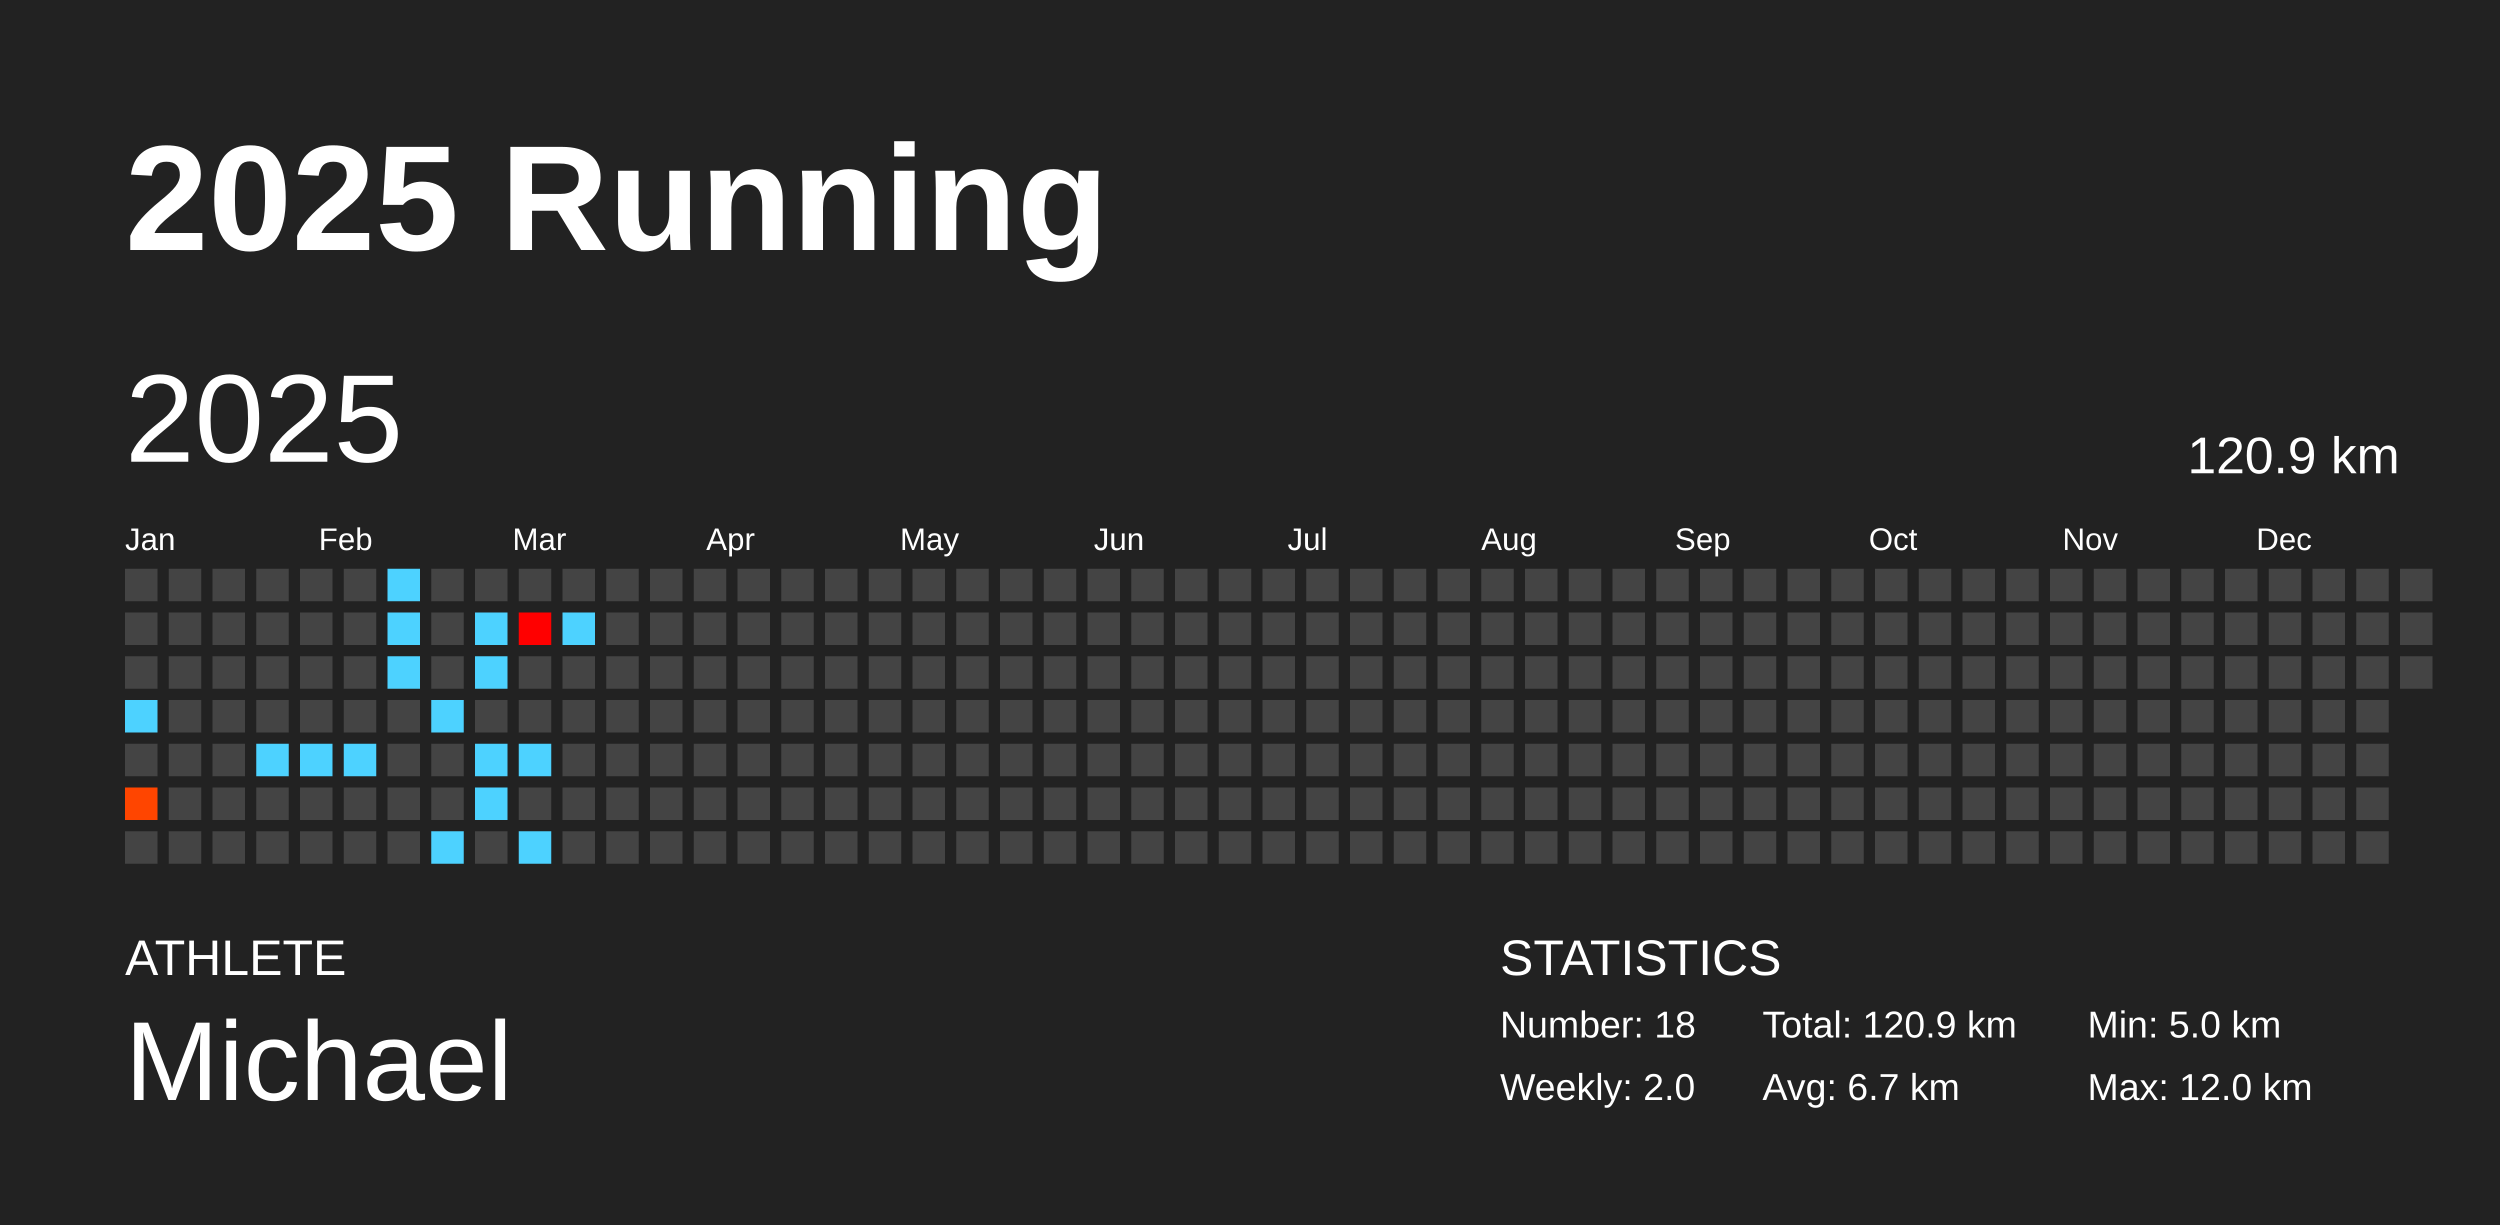
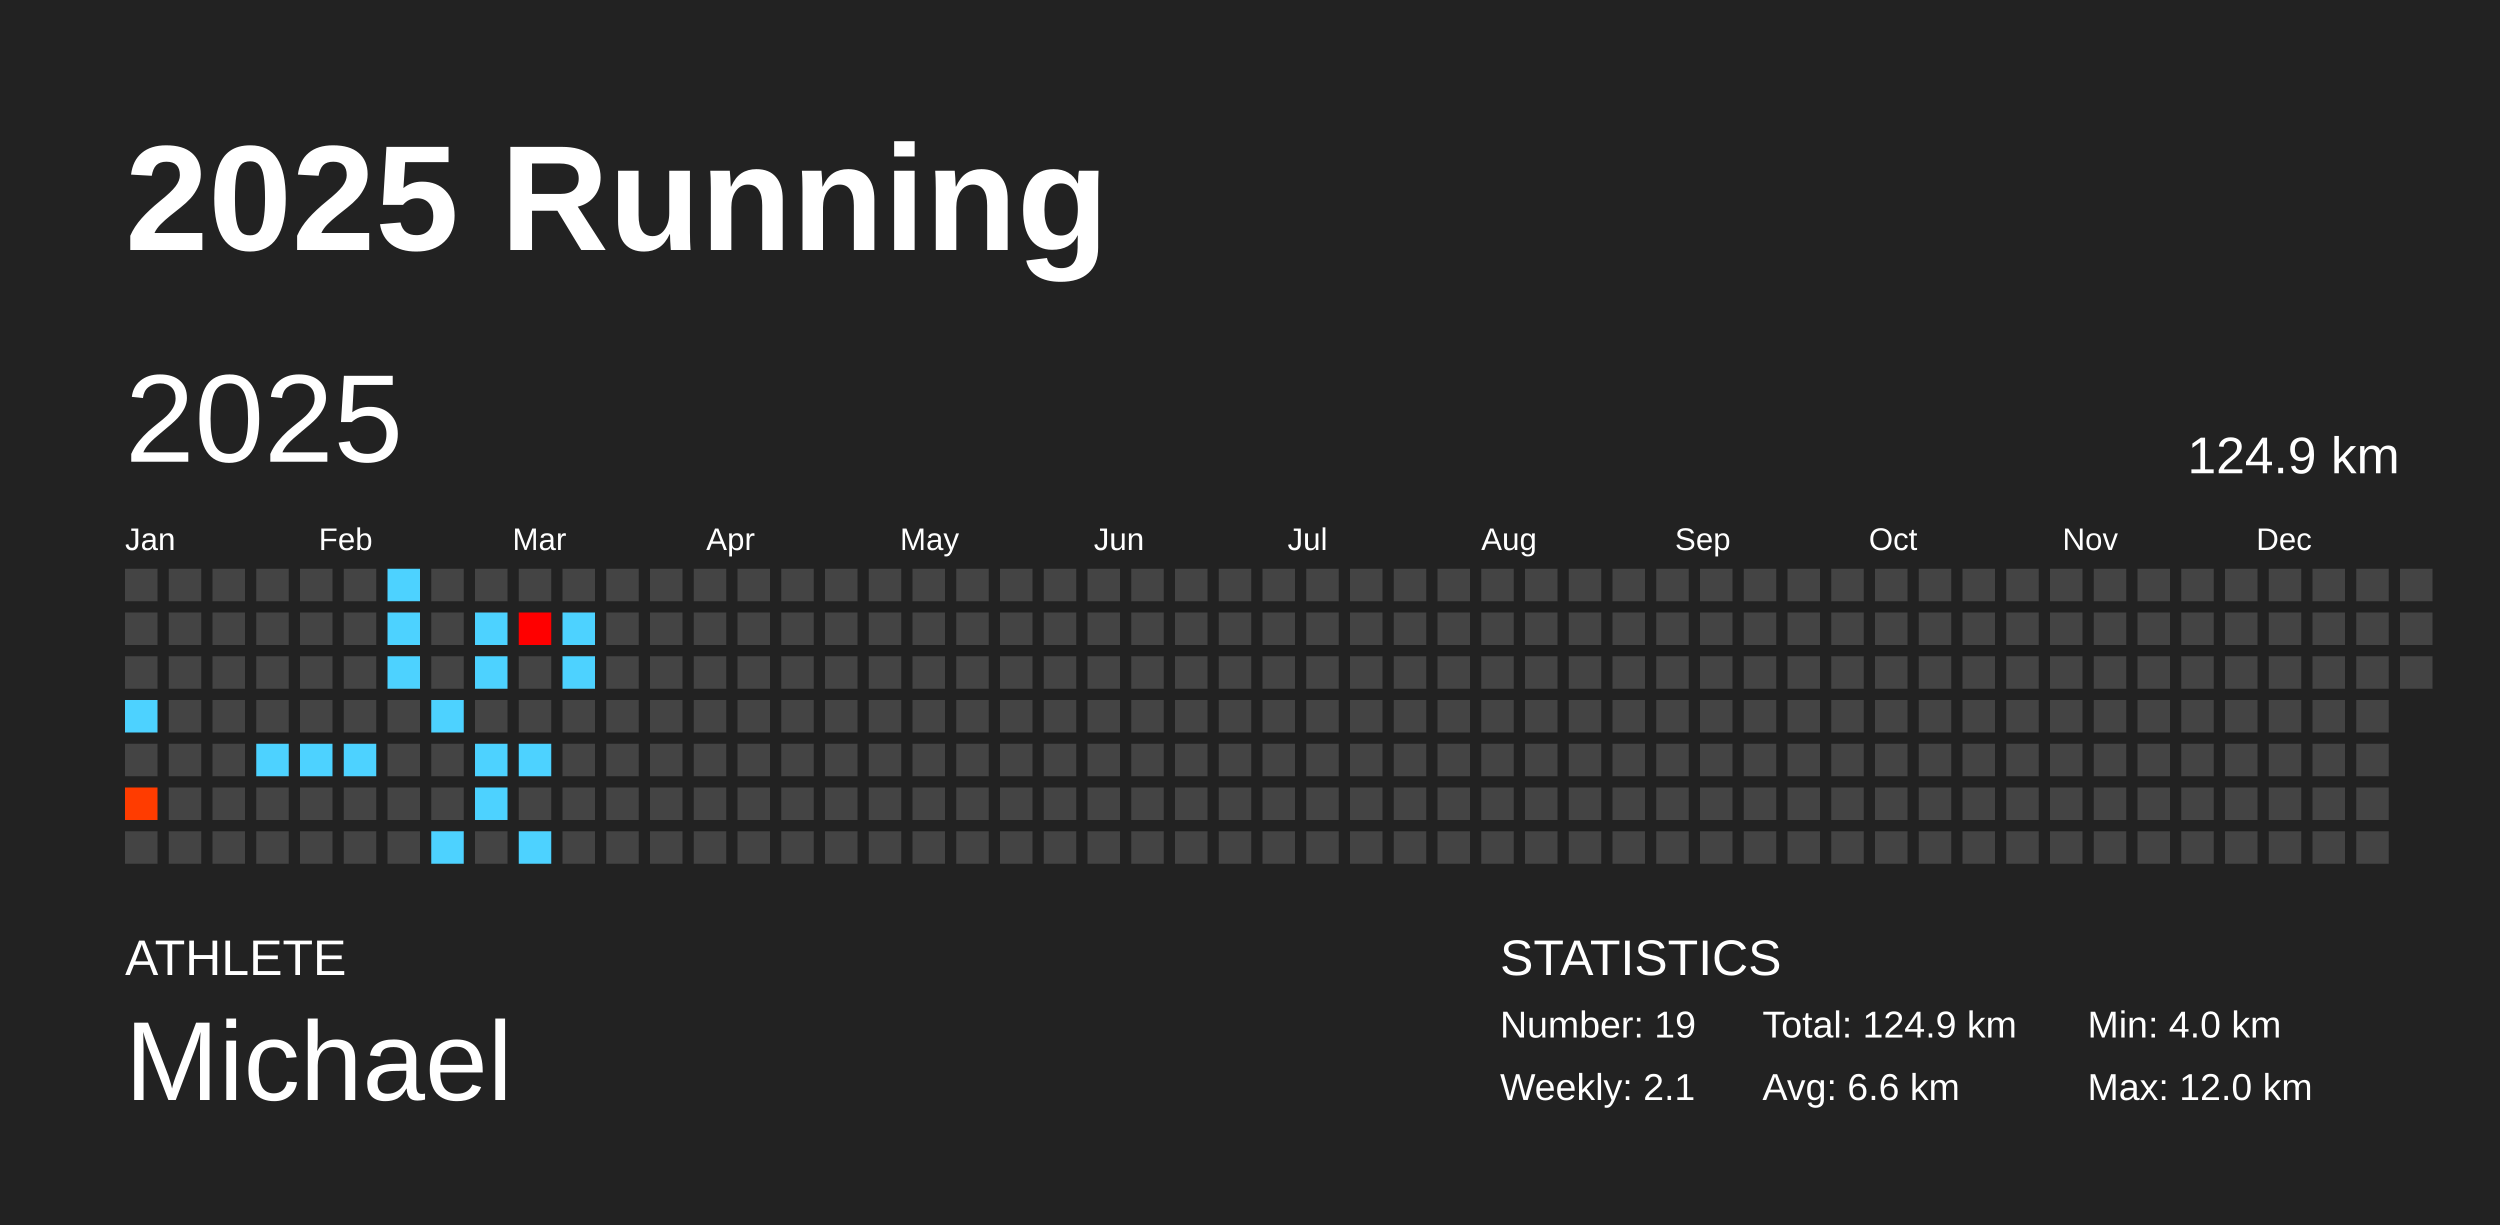
<svg xmlns="http://www.w3.org/2000/svg" baseProfile="full" height="98mm" version="1.1" viewBox="0,0,200,98" width="200mm">
  <defs />
  <rect fill="#222222" height="98" width="200" x="0" y="0" />
  <text fill="#FFFFFF" style="font-size:12px; font-family:Arial; font-weight:bold;" x="10" y="20">2025 Running</text>
  <text fill="#FFFFFF" style="font-size:4px; font-family:Arial" x="10" y="78">ATHLETE</text>
  <text fill="#FFFFFF" style="font-size:9px; font-family:Arial" x="10" y="88">Michael</text>
  <text fill="#FFFFFF" style="font-size:4px; font-family:Arial" x="120" y="78">STATISTICS</text>
-   <text fill="#FFFFFF" style="font-size:3px; font-family:Arial" x="120" y="83">Number: 18</text>
-   <text fill="#FFFFFF" style="font-size:3px; font-family:Arial" x="120" y="88">Weekly: 2.0</text>
-   <text fill="#FFFFFF" style="font-size:3px; font-family:Arial" x="141" y="83">Total: 120.9 km</text>
-   <text fill="#FFFFFF" style="font-size:3px; font-family:Arial" x="141" y="88">Avg: 6.7 km</text>
-   <text fill="#FFFFFF" style="font-size:3px; font-family:Arial" x="167" y="83">Min: 5.0 km</text>
+   <text fill="#FFFFFF" style="font-size:3px; font-family:Arial" x="120" y="83">Number: 19</text>
+   <text fill="#FFFFFF" style="font-size:3px; font-family:Arial" x="120" y="88">Weekly: 2.1</text>
+   <text fill="#FFFFFF" style="font-size:3px; font-family:Arial" x="141" y="83">Total: 124.9 km</text>
+   <text fill="#FFFFFF" style="font-size:3px; font-family:Arial" x="141" y="88">Avg: 6.6 km</text>
+   <text fill="#FFFFFF" style="font-size:3px; font-family:Arial" x="167" y="83">Min: 4.0 km</text>
  <text fill="#FFFFFF" style="font-size:3px; font-family:Arial" x="167" y="88">Max: 12.0 km</text>
  <text dominant-baseline="hanging" fill="#FFFFFF" style="font-size:10.0px; font-family:Arial;" x="10" y="30">2025</text>
-   <text dominant-baseline="hanging" fill="#FFFFFF" style="font-size:4.125px; font-family:Arial;" x="175" y="35">120.9 km</text>
+   <text dominant-baseline="hanging" fill="#FFFFFF" style="font-size:4.125px; font-family:Arial;" x="175" y="35">124.9 km</text>
  <text fill="#FFFFFF" style="font-size:2.5px; font-family:Arial" x="10.0" y="44">Jan</text>
  <text fill="#FFFFFF" style="font-size:2.5px; font-family:Arial" x="25.5" y="44">Feb</text>
  <text fill="#FFFFFF" style="font-size:2.5px; font-family:Arial" x="41.0" y="44">Mar</text>
  <text fill="#FFFFFF" style="font-size:2.5px; font-family:Arial" x="56.5" y="44">Apr</text>
  <text fill="#FFFFFF" style="font-size:2.5px; font-family:Arial" x="72.0" y="44">May</text>
  <text fill="#FFFFFF" style="font-size:2.5px; font-family:Arial" x="87.5" y="44">Jun</text>
  <text fill="#FFFFFF" style="font-size:2.5px; font-family:Arial" x="103.0" y="44">Jul</text>
  <text fill="#FFFFFF" style="font-size:2.5px; font-family:Arial" x="118.5" y="44">Aug</text>
  <text fill="#FFFFFF" style="font-size:2.5px; font-family:Arial" x="134.0" y="44">Sep</text>
  <text fill="#FFFFFF" style="font-size:2.5px; font-family:Arial" x="149.5" y="44">Oct</text>
  <text fill="#FFFFFF" style="font-size:2.5px; font-family:Arial" x="165.0" y="44">Nov</text>
  <text fill="#FFFFFF" style="font-size:2.5px; font-family:Arial" x="180.5" y="44">Dec</text>
  <rect fill="#444444" height="2.6" width="2.6" x="10.0" y="45.5" />
  <rect fill="#444444" height="2.6" width="2.6" x="10.0" y="49.0" />
  <rect fill="#444444" height="2.6" width="2.6" x="10.0" y="52.5" />
  <rect fill="#4dd2ff" height="2.6" width="2.6" x="10.0" y="56.0" />
  <rect fill="#444444" height="2.6" width="2.6" x="10.0" y="59.5" />
-   <rect fill="#ff4500" height="2.6" width="2.6" x="10.0" y="63.0" />
+   <rect fill="#ff3c00" height="2.6" width="2.6" x="10.0" y="63.0" />
  <rect fill="#444444" height="2.6" width="2.6" x="10.0" y="66.5" />
  <rect fill="#444444" height="2.6" width="2.6" x="13.5" y="45.5" />
  <rect fill="#444444" height="2.6" width="2.6" x="13.5" y="49.0" />
  <rect fill="#444444" height="2.6" width="2.6" x="13.5" y="52.5" />
  <rect fill="#444444" height="2.6" width="2.6" x="13.5" y="56.0" />
  <rect fill="#444444" height="2.6" width="2.6" x="13.5" y="59.5" />
  <rect fill="#444444" height="2.6" width="2.6" x="13.5" y="63.0" />
  <rect fill="#444444" height="2.6" width="2.6" x="13.5" y="66.5" />
  <rect fill="#444444" height="2.6" width="2.6" x="17.0" y="45.5" />
  <rect fill="#444444" height="2.6" width="2.6" x="17.0" y="49.0" />
  <rect fill="#444444" height="2.6" width="2.6" x="17.0" y="52.5" />
  <rect fill="#444444" height="2.6" width="2.6" x="17.0" y="56.0" />
  <rect fill="#444444" height="2.6" width="2.6" x="17.0" y="59.5" />
  <rect fill="#444444" height="2.6" width="2.6" x="17.0" y="63.0" />
  <rect fill="#444444" height="2.6" width="2.6" x="17.0" y="66.5" />
  <rect fill="#444444" height="2.6" width="2.6" x="20.5" y="45.5" />
  <rect fill="#444444" height="2.6" width="2.6" x="20.5" y="49.0" />
  <rect fill="#444444" height="2.6" width="2.6" x="20.5" y="52.5" />
  <rect fill="#444444" height="2.6" width="2.6" x="20.5" y="56.0" />
  <rect fill="#4dd2ff" height="2.6" width="2.6" x="20.5" y="59.5" />
  <rect fill="#444444" height="2.6" width="2.6" x="20.5" y="63.0" />
  <rect fill="#444444" height="2.6" width="2.6" x="20.5" y="66.5" />
  <rect fill="#444444" height="2.6" width="2.6" x="24.0" y="45.5" />
  <rect fill="#444444" height="2.6" width="2.6" x="24.0" y="49.0" />
  <rect fill="#444444" height="2.6" width="2.6" x="24.0" y="52.5" />
  <rect fill="#444444" height="2.6" width="2.6" x="24.0" y="56.0" />
  <rect fill="#4dd2ff" height="2.6" width="2.6" x="24.0" y="59.5" />
  <rect fill="#444444" height="2.6" width="2.6" x="24.0" y="63.0" />
  <rect fill="#444444" height="2.6" width="2.6" x="24.0" y="66.5" />
  <rect fill="#444444" height="2.6" width="2.6" x="27.5" y="45.5" />
  <rect fill="#444444" height="2.6" width="2.6" x="27.5" y="49.0" />
  <rect fill="#444444" height="2.6" width="2.6" x="27.5" y="52.5" />
  <rect fill="#444444" height="2.6" width="2.6" x="27.5" y="56.0" />
  <rect fill="#4dd2ff" height="2.6" width="2.6" x="27.5" y="59.5" />
  <rect fill="#444444" height="2.6" width="2.6" x="27.5" y="63.0" />
  <rect fill="#444444" height="2.6" width="2.6" x="27.5" y="66.5" />
  <rect fill="#4dd2ff" height="2.6" width="2.6" x="31.0" y="45.5" />
  <rect fill="#4dd2ff" height="2.6" width="2.6" x="31.0" y="49.0" />
  <rect fill="#4dd2ff" height="2.6" width="2.6" x="31.0" y="52.5" />
  <rect fill="#444444" height="2.6" width="2.6" x="31.0" y="56.0" />
  <rect fill="#444444" height="2.6" width="2.6" x="31.0" y="59.5" />
  <rect fill="#444444" height="2.6" width="2.6" x="31.0" y="63.0" />
  <rect fill="#444444" height="2.6" width="2.6" x="31.0" y="66.5" />
  <rect fill="#444444" height="2.6" width="2.6" x="34.5" y="45.5" />
  <rect fill="#444444" height="2.6" width="2.6" x="34.5" y="49.0" />
  <rect fill="#444444" height="2.6" width="2.6" x="34.5" y="52.5" />
  <rect fill="#4dd2ff" height="2.6" width="2.6" x="34.5" y="56.0" />
  <rect fill="#444444" height="2.6" width="2.6" x="34.5" y="59.5" />
  <rect fill="#444444" height="2.6" width="2.6" x="34.5" y="63.0" />
  <rect fill="#4dd2ff" height="2.6" width="2.6" x="34.5" y="66.5" />
  <rect fill="#444444" height="2.6" width="2.6" x="38.0" y="45.5" />
  <rect fill="#4dd2ff" height="2.6" width="2.6" x="38.0" y="49.0" />
  <rect fill="#4dd2ff" height="2.6" width="2.6" x="38.0" y="52.5" />
  <rect fill="#444444" height="2.6" width="2.6" x="38.0" y="56.0" />
  <rect fill="#4dd2ff" height="2.6" width="2.6" x="38.0" y="59.5" />
  <rect fill="#4dd2ff" height="2.6" width="2.6" x="38.0" y="63.0" />
  <rect fill="#444444" height="2.6" width="2.6" x="38.0" y="66.5" />
  <rect fill="#444444" height="2.6" width="2.6" x="41.5" y="45.5" />
  <rect fill="#ff0000" height="2.6" width="2.6" x="41.5" y="49.0" />
  <rect fill="#444444" height="2.6" width="2.6" x="41.5" y="52.5" />
  <rect fill="#444444" height="2.6" width="2.6" x="41.5" y="56.0" />
  <rect fill="#4dd2ff" height="2.6" width="2.6" x="41.5" y="59.5" />
  <rect fill="#444444" height="2.6" width="2.6" x="41.5" y="63.0" />
  <rect fill="#4dd2ff" height="2.6" width="2.6" x="41.5" y="66.5" />
  <rect fill="#444444" height="2.6" width="2.6" x="45.0" y="45.5" />
  <rect fill="#4dd2ff" height="2.6" width="2.6" x="45.0" y="49.0" />
-   <rect fill="#444444" height="2.6" width="2.6" x="45.0" y="52.5" />
+   <rect fill="#4dd2ff" height="2.6" width="2.6" x="45.0" y="52.5" />
  <rect fill="#444444" height="2.6" width="2.6" x="45.0" y="56.0" />
  <rect fill="#444444" height="2.6" width="2.6" x="45.0" y="59.5" />
  <rect fill="#444444" height="2.6" width="2.6" x="45.0" y="63.0" />
  <rect fill="#444444" height="2.6" width="2.6" x="45.0" y="66.5" />
  <rect fill="#444444" height="2.6" width="2.6" x="48.5" y="45.5" />
  <rect fill="#444444" height="2.6" width="2.6" x="48.5" y="49.0" />
  <rect fill="#444444" height="2.6" width="2.6" x="48.5" y="52.5" />
  <rect fill="#444444" height="2.6" width="2.6" x="48.5" y="56.0" />
  <rect fill="#444444" height="2.6" width="2.6" x="48.5" y="59.5" />
  <rect fill="#444444" height="2.6" width="2.6" x="48.5" y="63.0" />
  <rect fill="#444444" height="2.6" width="2.6" x="48.5" y="66.5" />
  <rect fill="#444444" height="2.6" width="2.6" x="52.0" y="45.5" />
  <rect fill="#444444" height="2.6" width="2.6" x="52.0" y="49.0" />
  <rect fill="#444444" height="2.6" width="2.6" x="52.0" y="52.5" />
  <rect fill="#444444" height="2.6" width="2.6" x="52.0" y="56.0" />
  <rect fill="#444444" height="2.6" width="2.6" x="52.0" y="59.5" />
  <rect fill="#444444" height="2.6" width="2.6" x="52.0" y="63.0" />
  <rect fill="#444444" height="2.6" width="2.6" x="52.0" y="66.5" />
  <rect fill="#444444" height="2.6" width="2.6" x="55.5" y="45.5" />
  <rect fill="#444444" height="2.6" width="2.6" x="55.5" y="49.0" />
  <rect fill="#444444" height="2.6" width="2.6" x="55.5" y="52.5" />
  <rect fill="#444444" height="2.6" width="2.6" x="55.5" y="56.0" />
  <rect fill="#444444" height="2.6" width="2.6" x="55.5" y="59.5" />
  <rect fill="#444444" height="2.6" width="2.6" x="55.5" y="63.0" />
  <rect fill="#444444" height="2.6" width="2.6" x="55.5" y="66.5" />
  <rect fill="#444444" height="2.6" width="2.6" x="59.0" y="45.5" />
  <rect fill="#444444" height="2.6" width="2.6" x="59.0" y="49.0" />
  <rect fill="#444444" height="2.6" width="2.6" x="59.0" y="52.5" />
  <rect fill="#444444" height="2.6" width="2.6" x="59.0" y="56.0" />
  <rect fill="#444444" height="2.6" width="2.6" x="59.0" y="59.5" />
  <rect fill="#444444" height="2.6" width="2.6" x="59.0" y="63.0" />
  <rect fill="#444444" height="2.6" width="2.6" x="59.0" y="66.5" />
  <rect fill="#444444" height="2.6" width="2.6" x="62.5" y="45.5" />
  <rect fill="#444444" height="2.6" width="2.6" x="62.5" y="49.0" />
  <rect fill="#444444" height="2.6" width="2.6" x="62.5" y="52.5" />
  <rect fill="#444444" height="2.6" width="2.6" x="62.5" y="56.0" />
  <rect fill="#444444" height="2.6" width="2.6" x="62.5" y="59.5" />
  <rect fill="#444444" height="2.6" width="2.6" x="62.5" y="63.0" />
  <rect fill="#444444" height="2.6" width="2.6" x="62.5" y="66.5" />
  <rect fill="#444444" height="2.6" width="2.6" x="66.0" y="45.5" />
  <rect fill="#444444" height="2.6" width="2.6" x="66.0" y="49.0" />
  <rect fill="#444444" height="2.6" width="2.6" x="66.0" y="52.5" />
  <rect fill="#444444" height="2.6" width="2.6" x="66.0" y="56.0" />
  <rect fill="#444444" height="2.6" width="2.6" x="66.0" y="59.5" />
  <rect fill="#444444" height="2.6" width="2.6" x="66.0" y="63.0" />
  <rect fill="#444444" height="2.6" width="2.6" x="66.0" y="66.5" />
  <rect fill="#444444" height="2.6" width="2.6" x="69.5" y="45.5" />
  <rect fill="#444444" height="2.6" width="2.6" x="69.5" y="49.0" />
  <rect fill="#444444" height="2.6" width="2.6" x="69.5" y="52.5" />
  <rect fill="#444444" height="2.6" width="2.6" x="69.5" y="56.0" />
  <rect fill="#444444" height="2.6" width="2.6" x="69.5" y="59.5" />
  <rect fill="#444444" height="2.6" width="2.6" x="69.5" y="63.0" />
  <rect fill="#444444" height="2.6" width="2.6" x="69.5" y="66.5" />
  <rect fill="#444444" height="2.6" width="2.6" x="73.0" y="45.5" />
  <rect fill="#444444" height="2.6" width="2.6" x="73.0" y="49.0" />
  <rect fill="#444444" height="2.6" width="2.6" x="73.0" y="52.5" />
  <rect fill="#444444" height="2.6" width="2.6" x="73.0" y="56.0" />
  <rect fill="#444444" height="2.6" width="2.6" x="73.0" y="59.5" />
  <rect fill="#444444" height="2.6" width="2.6" x="73.0" y="63.0" />
  <rect fill="#444444" height="2.6" width="2.6" x="73.0" y="66.5" />
  <rect fill="#444444" height="2.6" width="2.6" x="76.5" y="45.5" />
  <rect fill="#444444" height="2.6" width="2.6" x="76.5" y="49.0" />
  <rect fill="#444444" height="2.6" width="2.6" x="76.5" y="52.5" />
  <rect fill="#444444" height="2.6" width="2.6" x="76.5" y="56.0" />
  <rect fill="#444444" height="2.6" width="2.6" x="76.5" y="59.5" />
  <rect fill="#444444" height="2.6" width="2.6" x="76.5" y="63.0" />
  <rect fill="#444444" height="2.6" width="2.6" x="76.5" y="66.5" />
  <rect fill="#444444" height="2.6" width="2.6" x="80.0" y="45.5" />
  <rect fill="#444444" height="2.6" width="2.6" x="80.0" y="49.0" />
  <rect fill="#444444" height="2.6" width="2.6" x="80.0" y="52.5" />
  <rect fill="#444444" height="2.6" width="2.6" x="80.0" y="56.0" />
  <rect fill="#444444" height="2.6" width="2.6" x="80.0" y="59.5" />
  <rect fill="#444444" height="2.6" width="2.6" x="80.0" y="63.0" />
  <rect fill="#444444" height="2.6" width="2.6" x="80.0" y="66.5" />
  <rect fill="#444444" height="2.6" width="2.6" x="83.5" y="45.5" />
  <rect fill="#444444" height="2.6" width="2.6" x="83.5" y="49.0" />
  <rect fill="#444444" height="2.6" width="2.6" x="83.5" y="52.5" />
  <rect fill="#444444" height="2.6" width="2.6" x="83.5" y="56.0" />
  <rect fill="#444444" height="2.6" width="2.6" x="83.5" y="59.5" />
  <rect fill="#444444" height="2.6" width="2.6" x="83.5" y="63.0" />
  <rect fill="#444444" height="2.6" width="2.6" x="83.5" y="66.5" />
  <rect fill="#444444" height="2.6" width="2.6" x="87.0" y="45.5" />
  <rect fill="#444444" height="2.6" width="2.6" x="87.0" y="49.0" />
  <rect fill="#444444" height="2.6" width="2.6" x="87.0" y="52.5" />
  <rect fill="#444444" height="2.6" width="2.6" x="87.0" y="56.0" />
  <rect fill="#444444" height="2.6" width="2.6" x="87.0" y="59.5" />
  <rect fill="#444444" height="2.6" width="2.6" x="87.0" y="63.0" />
  <rect fill="#444444" height="2.6" width="2.6" x="87.0" y="66.5" />
  <rect fill="#444444" height="2.6" width="2.6" x="90.5" y="45.5" />
  <rect fill="#444444" height="2.6" width="2.6" x="90.5" y="49.0" />
  <rect fill="#444444" height="2.6" width="2.6" x="90.5" y="52.5" />
  <rect fill="#444444" height="2.6" width="2.6" x="90.5" y="56.0" />
  <rect fill="#444444" height="2.6" width="2.6" x="90.5" y="59.5" />
  <rect fill="#444444" height="2.6" width="2.6" x="90.5" y="63.0" />
  <rect fill="#444444" height="2.6" width="2.6" x="90.5" y="66.5" />
  <rect fill="#444444" height="2.6" width="2.6" x="94.0" y="45.5" />
  <rect fill="#444444" height="2.6" width="2.6" x="94.0" y="49.0" />
  <rect fill="#444444" height="2.6" width="2.6" x="94.0" y="52.5" />
  <rect fill="#444444" height="2.6" width="2.6" x="94.0" y="56.0" />
  <rect fill="#444444" height="2.6" width="2.6" x="94.0" y="59.5" />
  <rect fill="#444444" height="2.6" width="2.6" x="94.0" y="63.0" />
  <rect fill="#444444" height="2.6" width="2.6" x="94.0" y="66.5" />
  <rect fill="#444444" height="2.6" width="2.6" x="97.5" y="45.5" />
  <rect fill="#444444" height="2.6" width="2.6" x="97.5" y="49.0" />
  <rect fill="#444444" height="2.6" width="2.6" x="97.5" y="52.5" />
  <rect fill="#444444" height="2.6" width="2.6" x="97.5" y="56.0" />
  <rect fill="#444444" height="2.6" width="2.6" x="97.5" y="59.5" />
  <rect fill="#444444" height="2.6" width="2.6" x="97.5" y="63.0" />
  <rect fill="#444444" height="2.6" width="2.6" x="97.5" y="66.5" />
  <rect fill="#444444" height="2.6" width="2.6" x="101.0" y="45.5" />
  <rect fill="#444444" height="2.6" width="2.6" x="101.0" y="49.0" />
  <rect fill="#444444" height="2.6" width="2.6" x="101.0" y="52.5" />
  <rect fill="#444444" height="2.6" width="2.6" x="101.0" y="56.0" />
  <rect fill="#444444" height="2.6" width="2.6" x="101.0" y="59.5" />
  <rect fill="#444444" height="2.6" width="2.6" x="101.0" y="63.0" />
  <rect fill="#444444" height="2.6" width="2.6" x="101.0" y="66.5" />
  <rect fill="#444444" height="2.6" width="2.6" x="104.5" y="45.5" />
  <rect fill="#444444" height="2.6" width="2.6" x="104.5" y="49.0" />
  <rect fill="#444444" height="2.6" width="2.6" x="104.5" y="52.5" />
  <rect fill="#444444" height="2.6" width="2.6" x="104.5" y="56.0" />
  <rect fill="#444444" height="2.6" width="2.6" x="104.5" y="59.5" />
  <rect fill="#444444" height="2.6" width="2.6" x="104.5" y="63.0" />
  <rect fill="#444444" height="2.6" width="2.6" x="104.5" y="66.5" />
  <rect fill="#444444" height="2.6" width="2.6" x="108.0" y="45.5" />
  <rect fill="#444444" height="2.6" width="2.6" x="108.0" y="49.0" />
  <rect fill="#444444" height="2.6" width="2.6" x="108.0" y="52.5" />
  <rect fill="#444444" height="2.6" width="2.6" x="108.0" y="56.0" />
  <rect fill="#444444" height="2.6" width="2.6" x="108.0" y="59.5" />
  <rect fill="#444444" height="2.6" width="2.6" x="108.0" y="63.0" />
  <rect fill="#444444" height="2.6" width="2.6" x="108.0" y="66.5" />
  <rect fill="#444444" height="2.6" width="2.6" x="111.5" y="45.5" />
  <rect fill="#444444" height="2.6" width="2.6" x="111.5" y="49.0" />
  <rect fill="#444444" height="2.6" width="2.6" x="111.5" y="52.5" />
  <rect fill="#444444" height="2.6" width="2.6" x="111.5" y="56.0" />
  <rect fill="#444444" height="2.6" width="2.6" x="111.5" y="59.5" />
  <rect fill="#444444" height="2.6" width="2.6" x="111.5" y="63.0" />
  <rect fill="#444444" height="2.6" width="2.6" x="111.5" y="66.5" />
  <rect fill="#444444" height="2.6" width="2.6" x="115.0" y="45.5" />
  <rect fill="#444444" height="2.6" width="2.6" x="115.0" y="49.0" />
  <rect fill="#444444" height="2.6" width="2.6" x="115.0" y="52.5" />
  <rect fill="#444444" height="2.6" width="2.6" x="115.0" y="56.0" />
  <rect fill="#444444" height="2.6" width="2.6" x="115.0" y="59.5" />
  <rect fill="#444444" height="2.6" width="2.6" x="115.0" y="63.0" />
  <rect fill="#444444" height="2.6" width="2.6" x="115.0" y="66.5" />
  <rect fill="#444444" height="2.6" width="2.6" x="118.5" y="45.5" />
  <rect fill="#444444" height="2.6" width="2.6" x="118.5" y="49.0" />
  <rect fill="#444444" height="2.6" width="2.6" x="118.5" y="52.5" />
  <rect fill="#444444" height="2.6" width="2.6" x="118.5" y="56.0" />
  <rect fill="#444444" height="2.6" width="2.6" x="118.5" y="59.5" />
  <rect fill="#444444" height="2.6" width="2.6" x="118.5" y="63.0" />
  <rect fill="#444444" height="2.6" width="2.6" x="118.5" y="66.5" />
  <rect fill="#444444" height="2.6" width="2.6" x="122.0" y="45.5" />
  <rect fill="#444444" height="2.6" width="2.6" x="122.0" y="49.0" />
  <rect fill="#444444" height="2.6" width="2.6" x="122.0" y="52.5" />
  <rect fill="#444444" height="2.6" width="2.6" x="122.0" y="56.0" />
  <rect fill="#444444" height="2.6" width="2.6" x="122.0" y="59.5" />
  <rect fill="#444444" height="2.6" width="2.6" x="122.0" y="63.0" />
  <rect fill="#444444" height="2.6" width="2.6" x="122.0" y="66.5" />
  <rect fill="#444444" height="2.6" width="2.6" x="125.5" y="45.5" />
  <rect fill="#444444" height="2.6" width="2.6" x="125.5" y="49.0" />
  <rect fill="#444444" height="2.6" width="2.6" x="125.5" y="52.5" />
  <rect fill="#444444" height="2.6" width="2.6" x="125.5" y="56.0" />
  <rect fill="#444444" height="2.6" width="2.6" x="125.5" y="59.5" />
  <rect fill="#444444" height="2.6" width="2.6" x="125.5" y="63.0" />
  <rect fill="#444444" height="2.6" width="2.6" x="125.5" y="66.5" />
  <rect fill="#444444" height="2.6" width="2.6" x="129.0" y="45.5" />
  <rect fill="#444444" height="2.6" width="2.6" x="129.0" y="49.0" />
  <rect fill="#444444" height="2.6" width="2.6" x="129.0" y="52.5" />
  <rect fill="#444444" height="2.6" width="2.6" x="129.0" y="56.0" />
  <rect fill="#444444" height="2.6" width="2.6" x="129.0" y="59.5" />
  <rect fill="#444444" height="2.6" width="2.6" x="129.0" y="63.0" />
  <rect fill="#444444" height="2.6" width="2.6" x="129.0" y="66.5" />
  <rect fill="#444444" height="2.6" width="2.6" x="132.5" y="45.5" />
  <rect fill="#444444" height="2.6" width="2.6" x="132.5" y="49.0" />
  <rect fill="#444444" height="2.6" width="2.6" x="132.5" y="52.5" />
  <rect fill="#444444" height="2.6" width="2.6" x="132.5" y="56.0" />
  <rect fill="#444444" height="2.6" width="2.6" x="132.5" y="59.5" />
  <rect fill="#444444" height="2.6" width="2.6" x="132.5" y="63.0" />
  <rect fill="#444444" height="2.6" width="2.6" x="132.5" y="66.5" />
  <rect fill="#444444" height="2.6" width="2.6" x="136.0" y="45.5" />
  <rect fill="#444444" height="2.6" width="2.6" x="136.0" y="49.0" />
  <rect fill="#444444" height="2.6" width="2.6" x="136.0" y="52.5" />
  <rect fill="#444444" height="2.6" width="2.6" x="136.0" y="56.0" />
  <rect fill="#444444" height="2.6" width="2.6" x="136.0" y="59.5" />
  <rect fill="#444444" height="2.6" width="2.6" x="136.0" y="63.0" />
  <rect fill="#444444" height="2.6" width="2.6" x="136.0" y="66.5" />
  <rect fill="#444444" height="2.6" width="2.6" x="139.5" y="45.5" />
  <rect fill="#444444" height="2.6" width="2.6" x="139.5" y="49.0" />
  <rect fill="#444444" height="2.6" width="2.6" x="139.5" y="52.5" />
  <rect fill="#444444" height="2.6" width="2.6" x="139.5" y="56.0" />
  <rect fill="#444444" height="2.6" width="2.6" x="139.5" y="59.5" />
  <rect fill="#444444" height="2.6" width="2.6" x="139.5" y="63.0" />
  <rect fill="#444444" height="2.6" width="2.6" x="139.5" y="66.5" />
  <rect fill="#444444" height="2.6" width="2.6" x="143.0" y="45.5" />
  <rect fill="#444444" height="2.6" width="2.6" x="143.0" y="49.0" />
  <rect fill="#444444" height="2.6" width="2.6" x="143.0" y="52.5" />
  <rect fill="#444444" height="2.6" width="2.6" x="143.0" y="56.0" />
  <rect fill="#444444" height="2.6" width="2.6" x="143.0" y="59.5" />
  <rect fill="#444444" height="2.6" width="2.6" x="143.0" y="63.0" />
  <rect fill="#444444" height="2.6" width="2.6" x="143.0" y="66.5" />
  <rect fill="#444444" height="2.6" width="2.6" x="146.5" y="45.5" />
  <rect fill="#444444" height="2.6" width="2.6" x="146.5" y="49.0" />
  <rect fill="#444444" height="2.6" width="2.6" x="146.5" y="52.5" />
  <rect fill="#444444" height="2.6" width="2.6" x="146.5" y="56.0" />
  <rect fill="#444444" height="2.6" width="2.6" x="146.5" y="59.5" />
  <rect fill="#444444" height="2.6" width="2.6" x="146.5" y="63.0" />
  <rect fill="#444444" height="2.6" width="2.6" x="146.5" y="66.5" />
  <rect fill="#444444" height="2.6" width="2.6" x="150.0" y="45.5" />
  <rect fill="#444444" height="2.6" width="2.6" x="150.0" y="49.0" />
  <rect fill="#444444" height="2.6" width="2.6" x="150.0" y="52.5" />
  <rect fill="#444444" height="2.6" width="2.6" x="150.0" y="56.0" />
  <rect fill="#444444" height="2.6" width="2.6" x="150.0" y="59.5" />
  <rect fill="#444444" height="2.6" width="2.6" x="150.0" y="63.0" />
  <rect fill="#444444" height="2.6" width="2.6" x="150.0" y="66.5" />
  <rect fill="#444444" height="2.6" width="2.6" x="153.5" y="45.5" />
  <rect fill="#444444" height="2.6" width="2.6" x="153.5" y="49.0" />
  <rect fill="#444444" height="2.6" width="2.6" x="153.5" y="52.5" />
  <rect fill="#444444" height="2.6" width="2.6" x="153.5" y="56.0" />
  <rect fill="#444444" height="2.6" width="2.6" x="153.5" y="59.5" />
  <rect fill="#444444" height="2.6" width="2.6" x="153.5" y="63.0" />
  <rect fill="#444444" height="2.6" width="2.6" x="153.5" y="66.5" />
  <rect fill="#444444" height="2.6" width="2.6" x="157.0" y="45.5" />
  <rect fill="#444444" height="2.6" width="2.6" x="157.0" y="49.0" />
  <rect fill="#444444" height="2.6" width="2.6" x="157.0" y="52.5" />
  <rect fill="#444444" height="2.6" width="2.6" x="157.0" y="56.0" />
  <rect fill="#444444" height="2.6" width="2.6" x="157.0" y="59.5" />
  <rect fill="#444444" height="2.6" width="2.6" x="157.0" y="63.0" />
  <rect fill="#444444" height="2.6" width="2.6" x="157.0" y="66.5" />
  <rect fill="#444444" height="2.6" width="2.6" x="160.5" y="45.5" />
  <rect fill="#444444" height="2.6" width="2.6" x="160.5" y="49.0" />
  <rect fill="#444444" height="2.6" width="2.6" x="160.5" y="52.5" />
  <rect fill="#444444" height="2.6" width="2.6" x="160.5" y="56.0" />
  <rect fill="#444444" height="2.6" width="2.6" x="160.5" y="59.5" />
  <rect fill="#444444" height="2.6" width="2.6" x="160.5" y="63.0" />
  <rect fill="#444444" height="2.6" width="2.6" x="160.5" y="66.5" />
  <rect fill="#444444" height="2.6" width="2.6" x="164.0" y="45.5" />
  <rect fill="#444444" height="2.6" width="2.6" x="164.0" y="49.0" />
  <rect fill="#444444" height="2.6" width="2.6" x="164.0" y="52.5" />
  <rect fill="#444444" height="2.6" width="2.6" x="164.0" y="56.0" />
  <rect fill="#444444" height="2.6" width="2.6" x="164.0" y="59.5" />
  <rect fill="#444444" height="2.6" width="2.6" x="164.0" y="63.0" />
  <rect fill="#444444" height="2.6" width="2.6" x="164.0" y="66.5" />
  <rect fill="#444444" height="2.6" width="2.6" x="167.5" y="45.5" />
  <rect fill="#444444" height="2.6" width="2.6" x="167.5" y="49.0" />
  <rect fill="#444444" height="2.6" width="2.6" x="167.5" y="52.5" />
  <rect fill="#444444" height="2.6" width="2.6" x="167.5" y="56.0" />
  <rect fill="#444444" height="2.6" width="2.6" x="167.5" y="59.5" />
  <rect fill="#444444" height="2.6" width="2.6" x="167.5" y="63.0" />
  <rect fill="#444444" height="2.6" width="2.6" x="167.5" y="66.5" />
  <rect fill="#444444" height="2.6" width="2.6" x="171.0" y="45.5" />
  <rect fill="#444444" height="2.6" width="2.6" x="171.0" y="49.0" />
  <rect fill="#444444" height="2.6" width="2.6" x="171.0" y="52.5" />
  <rect fill="#444444" height="2.6" width="2.6" x="171.0" y="56.0" />
  <rect fill="#444444" height="2.6" width="2.6" x="171.0" y="59.5" />
  <rect fill="#444444" height="2.6" width="2.6" x="171.0" y="63.0" />
  <rect fill="#444444" height="2.6" width="2.6" x="171.0" y="66.5" />
  <rect fill="#444444" height="2.6" width="2.6" x="174.5" y="45.5" />
  <rect fill="#444444" height="2.6" width="2.6" x="174.5" y="49.0" />
  <rect fill="#444444" height="2.6" width="2.6" x="174.5" y="52.5" />
  <rect fill="#444444" height="2.6" width="2.6" x="174.5" y="56.0" />
  <rect fill="#444444" height="2.6" width="2.6" x="174.5" y="59.5" />
  <rect fill="#444444" height="2.6" width="2.6" x="174.5" y="63.0" />
  <rect fill="#444444" height="2.6" width="2.6" x="174.5" y="66.5" />
  <rect fill="#444444" height="2.6" width="2.6" x="178.0" y="45.5" />
  <rect fill="#444444" height="2.6" width="2.6" x="178.0" y="49.0" />
  <rect fill="#444444" height="2.6" width="2.6" x="178.0" y="52.5" />
  <rect fill="#444444" height="2.6" width="2.6" x="178.0" y="56.0" />
  <rect fill="#444444" height="2.6" width="2.6" x="178.0" y="59.5" />
  <rect fill="#444444" height="2.6" width="2.6" x="178.0" y="63.0" />
  <rect fill="#444444" height="2.6" width="2.6" x="178.0" y="66.5" />
  <rect fill="#444444" height="2.6" width="2.6" x="181.5" y="45.5" />
  <rect fill="#444444" height="2.6" width="2.6" x="181.5" y="49.0" />
  <rect fill="#444444" height="2.6" width="2.6" x="181.5" y="52.5" />
  <rect fill="#444444" height="2.6" width="2.6" x="181.5" y="56.0" />
  <rect fill="#444444" height="2.6" width="2.6" x="181.5" y="59.5" />
  <rect fill="#444444" height="2.6" width="2.6" x="181.5" y="63.0" />
  <rect fill="#444444" height="2.6" width="2.6" x="181.5" y="66.5" />
  <rect fill="#444444" height="2.6" width="2.6" x="185.0" y="45.5" />
  <rect fill="#444444" height="2.6" width="2.6" x="185.0" y="49.0" />
  <rect fill="#444444" height="2.6" width="2.6" x="185.0" y="52.5" />
  <rect fill="#444444" height="2.6" width="2.6" x="185.0" y="56.0" />
  <rect fill="#444444" height="2.6" width="2.6" x="185.0" y="59.5" />
  <rect fill="#444444" height="2.6" width="2.6" x="185.0" y="63.0" />
  <rect fill="#444444" height="2.6" width="2.6" x="185.0" y="66.5" />
  <rect fill="#444444" height="2.6" width="2.6" x="188.5" y="45.5" />
  <rect fill="#444444" height="2.6" width="2.6" x="188.5" y="49.0" />
  <rect fill="#444444" height="2.6" width="2.6" x="188.5" y="52.5" />
  <rect fill="#444444" height="2.6" width="2.6" x="188.5" y="56.0" />
  <rect fill="#444444" height="2.6" width="2.6" x="188.5" y="59.5" />
  <rect fill="#444444" height="2.6" width="2.6" x="188.5" y="63.0" />
  <rect fill="#444444" height="2.6" width="2.6" x="188.5" y="66.5" />
  <rect fill="#444444" height="2.6" width="2.6" x="192.0" y="45.5" />
  <rect fill="#444444" height="2.6" width="2.6" x="192.0" y="49.0" />
  <rect fill="#444444" height="2.6" width="2.6" x="192.0" y="52.5" />
</svg>
